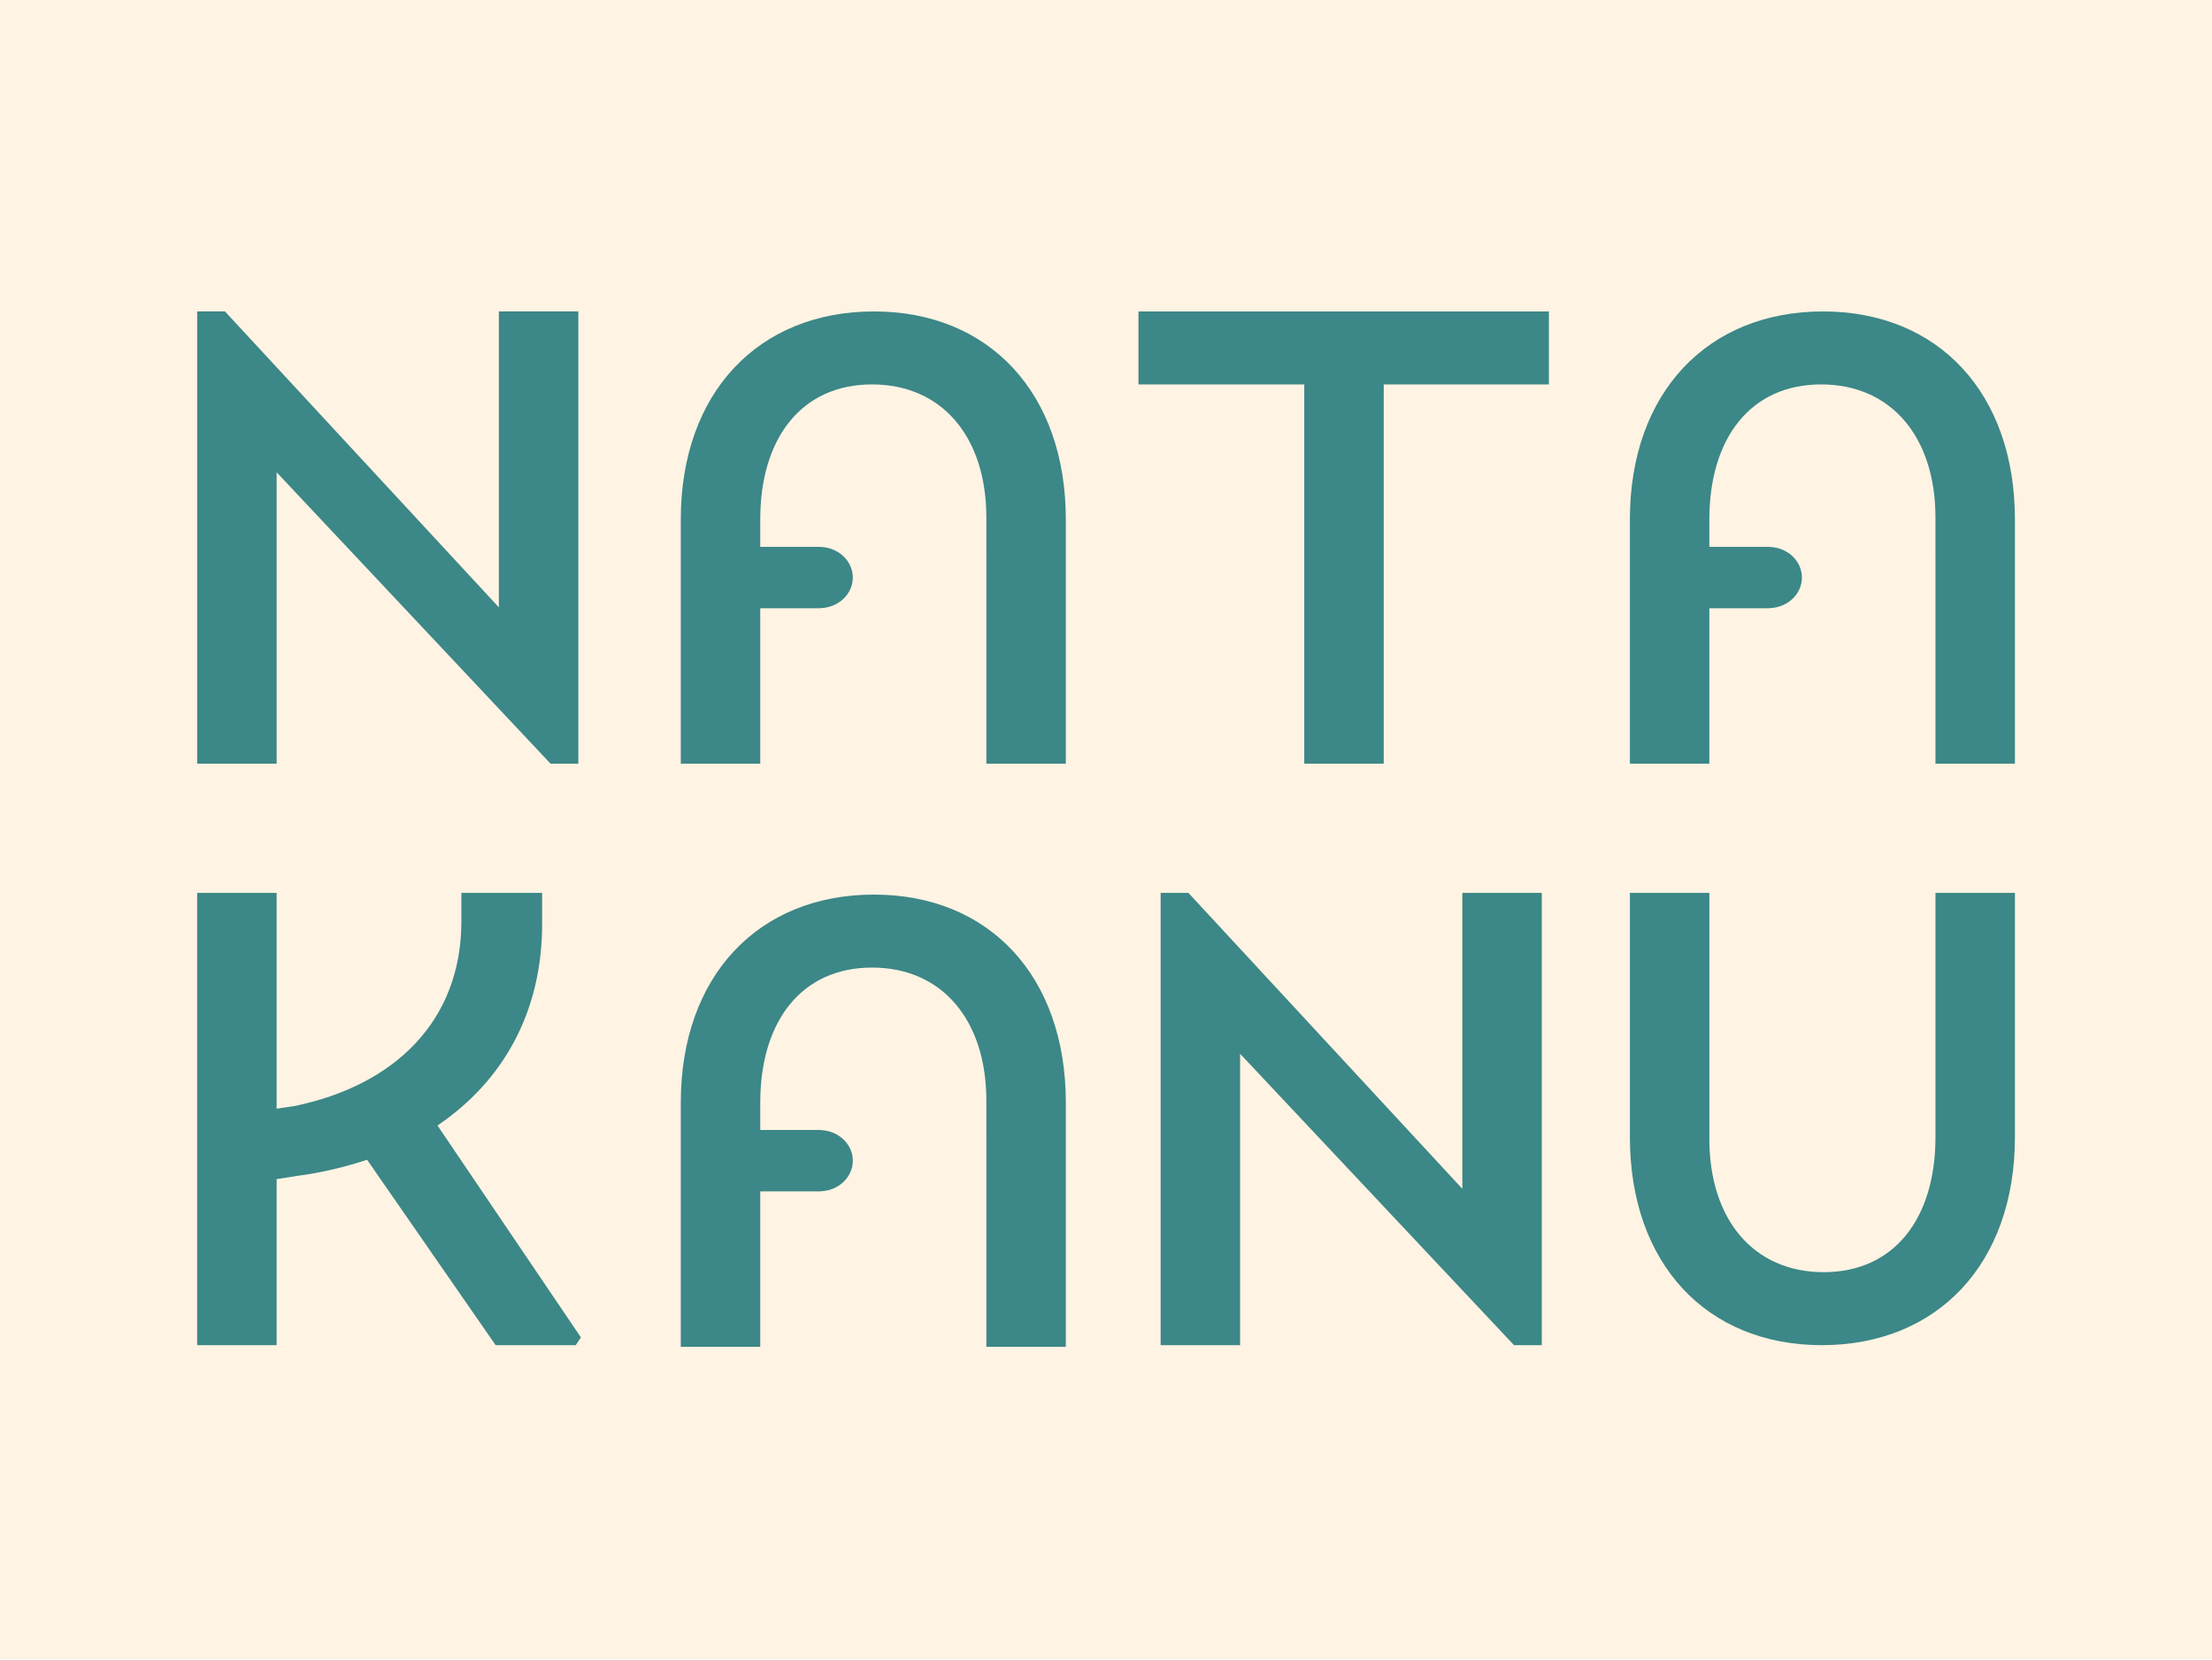
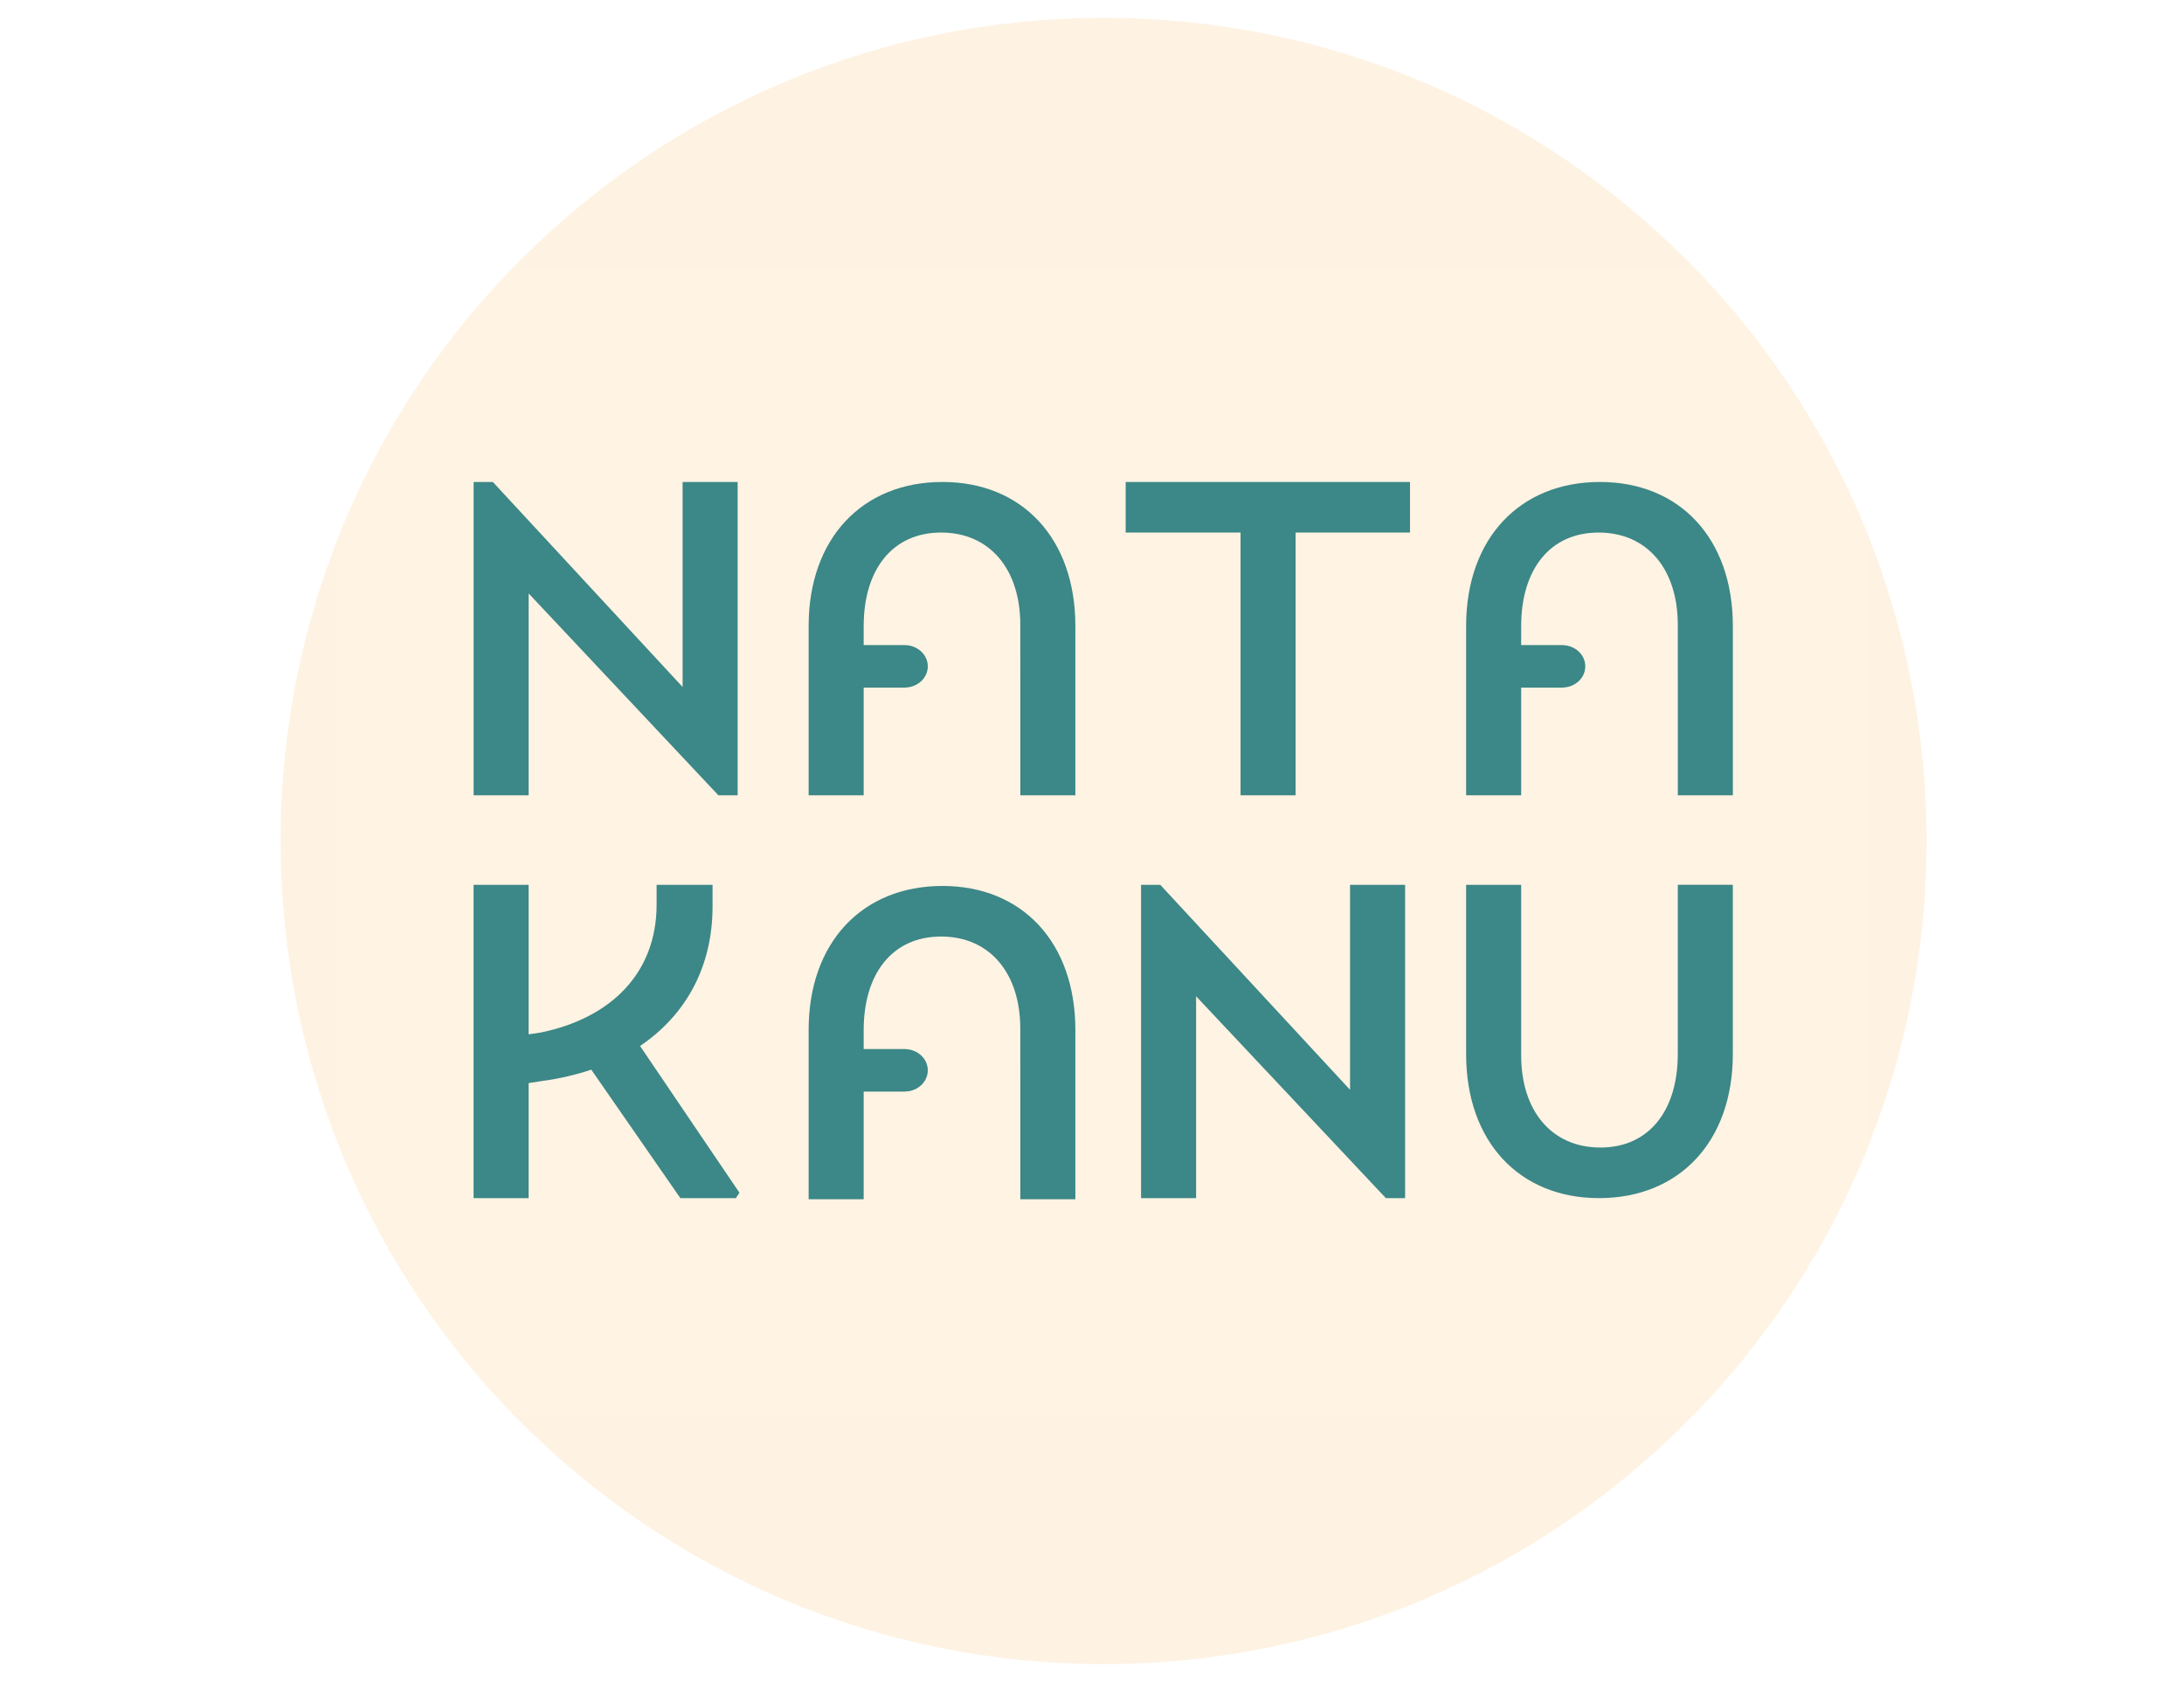
- <svg xmlns="http://www.w3.org/2000/svg" version="1.1" id="Calque_1" x="0px" y="0px" viewBox="0 0 1900 1425" style="enable-background:new 0 0 1900 1425;" xml:space="preserve">
+ <svg xmlns="http://www.w3.org/2000/svg" xmlns:xlink="http://www.w3.org/1999/xlink" version="1.1" id="Calque_1" x="0px" y="0px" viewBox="0 0 792 612" style="enable-background:new 0 0 792 612;" xml:space="preserve">
  <style type="text/css">
- 	.st0{fill:#FFF3E3;}
- 	.st1{fill:#3C8787;}
+ 	.st0{clip-path:url(#SVGID_2_);fill:#FEF3E3;}
+ 	.st1{clip-path:url(#SVGID_2_);}
+ 	.st2{clip-path:url(#SVGID_4_);fill:#FFF3E3;}
+ 	.st3{clip-path:url(#SVGID_4_);fill:#3C8787;}
+ 	.st4{clip-path:url(#SVGID_4_);}
+ 	.st5{clip-path:url(#SVGID_6_);fill:#3C8787;}
</style>
-   <rect class="st0" width="1900" height="1425" />
  <g>
-     <path class="st1" d="M496.76,267.49v388.43h-23.86L237.62,405.66v250.26h-68.25V267.49h23.86L428.5,521.64V267.49H496.76z" />
-     <path class="st1" d="M1330.42,330.2h-141.87v325.73h-68.25V330.2H977.88v-62.71h352.55V330.2z" />
-     <path class="st1" d="M498.97,1148.68l-4.43,6.67h-68.81L315.3,996.08c-18.31,6.11-38.84,11.1-59.93,13.87l-17.76,2.77v142.61   h-68.25V766.91h68.25v185.34l14.98-2.22c86.56-17.76,143.71-73.25,143.71-158.7v-24.42h69.36v26.63   c0,75.47-33.29,134.85-89.89,173.13L498.97,1148.68z" />
-     <path class="st1" d="M1324.31,766.91v388.43h-23.85l-235.28-250.26v250.26h-68.25V766.91h23.86l235.28,254.15V766.91H1324.31z" />
-     <path class="st1" d="M1400.01,976.66V766.91h68.25v211.42c0,68.81,37.74,114.32,98.22,114.32c60.48,0,95.99-46.06,95.99-115.98   V766.91h68.25v209.76c0,108.76-66.58,178.68-165.92,178.68C1466.04,1155.34,1400.01,1085.43,1400.01,976.66z" />
-     <path class="st1" d="M847.24,519.83v136.1h68.25V446.17c0-108.76-66.03-178.68-164.8-178.68c-99.33,0-165.92,69.92-165.92,178.68   v209.76h68.25V522.4h51.69v-0.08c15.42-0.41,27.81-11.98,27.81-26.28c0-14.29-12.38-25.86-27.81-26.28v-0.08h-51.69v-23.52   c0-69.92,35.51-115.98,95.99-115.98c60.49,0,98.22,45.5,98.22,114.32v22.84" />
-     <path class="st1" d="M847.24,1020.69v136.1h68.25V947.03c0-108.76-66.03-178.68-164.8-178.68c-99.33,0-165.92,69.92-165.92,178.68   v209.76h68.25v-133.53h51.69v-0.08c15.42-0.41,27.81-11.98,27.81-26.28c0-14.29-12.38-25.86-27.81-26.28v-0.08h-51.69v-23.52   c0-69.92,35.51-115.98,95.99-115.98c60.49,0,98.22,45.5,98.22,114.32v22.84" />
-     <path class="st1" d="M1662.47,519.83v136.1h68.25V446.17c0-108.76-66.03-178.68-164.8-178.68c-99.33,0-165.92,69.92-165.92,178.68   v209.76h68.25V522.4h51.69v-0.08c15.42-0.41,27.81-11.98,27.81-26.28s-12.38-25.86-27.81-26.28v-0.08h-51.69v-23.52   c0-69.92,35.51-115.98,95.99-115.98c60.49,0,98.22,45.5,98.22,114.32v22.84" />
+     <defs>
+       <circle id="SVGID_1_" cx="400.21" cy="304.92" r="298.47" />
+     </defs>
+     <clipPath id="SVGID_2_">
+       <use xlink:href="#SVGID_1_" style="overflow:visible;" />
+     </clipPath>
+     <rect x="68.99" y="-90.06" class="st0" width="662.15" height="766.56" />
+     <g class="st1">
+       <g>
+         <defs>
+           <rect id="SVGID_3_" x="122.21" y="96.53" width="555.69" height="416.77" />
+         </defs>
+         <clipPath id="SVGID_4_">
+           <use xlink:href="#SVGID_3_" style="overflow:visible;" />
+         </clipPath>
+         <rect x="122.21" y="96.53" class="st2" width="555.69" height="416.77" />
+         <polygon class="st3" points="267.5,174.77 267.5,288.37 260.52,288.37 191.71,215.18 191.71,288.37 171.75,288.37 171.75,174.77      178.73,174.77 247.54,249.1 247.54,174.77    " />
+         <polygon class="st3" points="511.32,193.11 469.83,193.11 469.83,288.37 449.87,288.37 449.87,193.11 408.21,193.11      408.21,174.77 511.32,174.77    " />
+         <g class="st4">
+           <defs>
+             <rect id="SVGID_5_" x="122.21" y="96.53" width="555.69" height="416.77" />
+           </defs>
+           <clipPath id="SVGID_6_">
+             <use xlink:href="#SVGID_5_" style="overflow:visible;" />
+           </clipPath>
+           <path class="st5" d="M268.15,432.48l-1.3,1.95h-20.13l-32.3-46.58c-5.35,1.79-11.36,3.25-17.53,4.06l-5.19,0.81v41.71h-19.96      V320.83h19.96v54.21l4.38-0.65c25.32-5.19,42.03-21.42,42.03-46.41v-7.14h20.29v7.79c0,22.07-9.74,39.44-26.29,50.64      L268.15,432.48z" />
+           <polygon class="st5" points="509.54,320.83 509.54,434.43 502.56,434.43 433.75,361.24 433.75,434.43 413.79,434.43       413.79,320.83 420.76,320.83 489.58,395.16 489.58,320.83     " />
+           <path class="st5" d="M531.67,382.18v-61.35h19.96v61.83c0,20.13,11.04,33.43,28.73,33.43c17.69,0,28.07-13.47,28.07-33.92      v-61.35h19.96v61.35c0,31.81-19.47,52.26-48.53,52.26C550.99,434.43,531.67,413.99,531.67,382.18" />
+           <path class="st5" d="M370.01,248.57v39.8h19.96v-61.35c0-31.81-19.31-52.26-48.2-52.26c-29.05,0-48.53,20.45-48.53,52.26v61.35      h19.96v-39.05h15.12v-0.02c4.51-0.12,8.13-3.5,8.13-7.69c0-4.18-3.62-7.56-8.13-7.69v-0.02h-15.12v-6.88      c0-20.45,10.39-33.92,28.07-33.92c17.69,0,28.73,13.31,28.73,33.43v6.68" />
+           <path class="st5" d="M370.01,395.05v39.8h19.96v-61.35c0-31.81-19.31-52.26-48.2-52.26c-29.05,0-48.53,20.45-48.53,52.26v61.35      h19.96V395.8h15.12v-0.02c4.51-0.12,8.13-3.5,8.13-7.69c0-4.18-3.62-7.56-8.13-7.69v-0.02h-15.12v-6.88      c0-20.45,10.39-33.92,28.07-33.92c17.69,0,28.73,13.31,28.73,33.43v6.68" />
+           <path class="st5" d="M608.44,248.57v39.8h19.96v-61.35c0-31.81-19.31-52.26-48.2-52.26c-29.05,0-48.53,20.45-48.53,52.26v61.35      h19.96v-39.05h15.12v-0.02c4.51-0.12,8.13-3.5,8.13-7.69s-3.62-7.56-8.13-7.69v-0.02h-15.12v-6.88      c0-20.45,10.39-33.92,28.07-33.92c17.69,0,28.73,13.31,28.73,33.43v6.68" />
+         </g>
+       </g>
+     </g>
  </g>
</svg>
